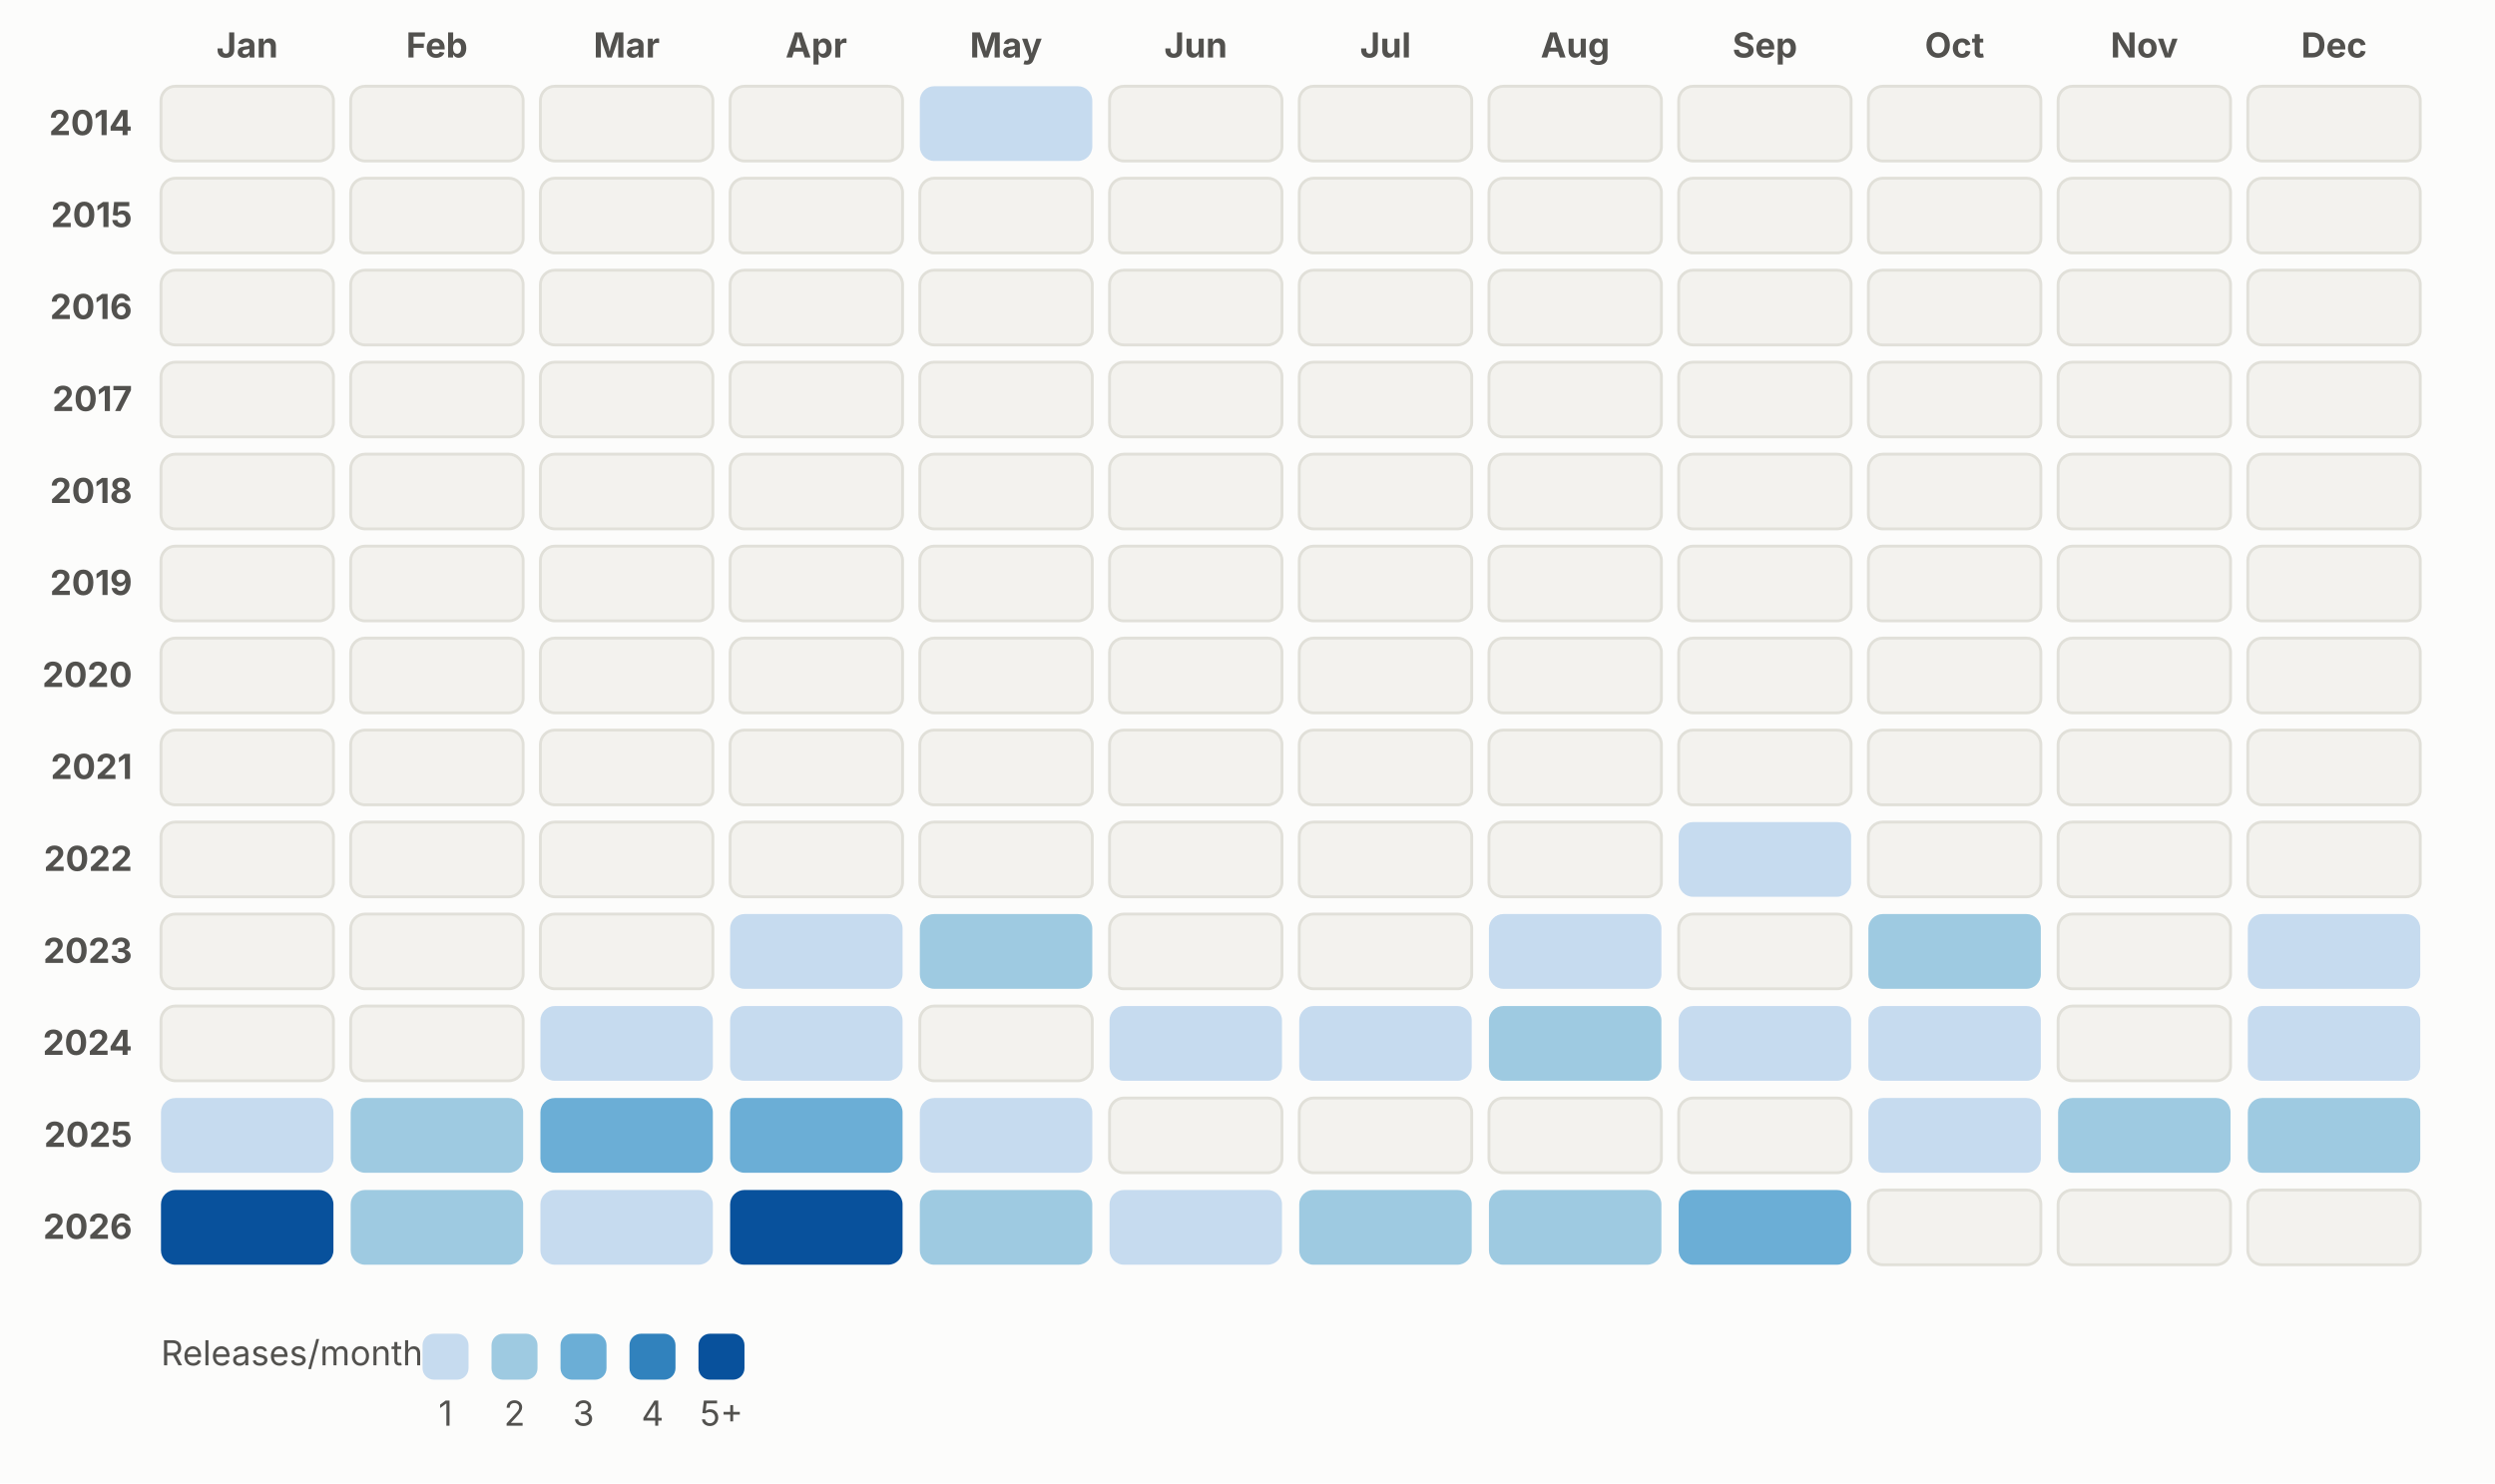
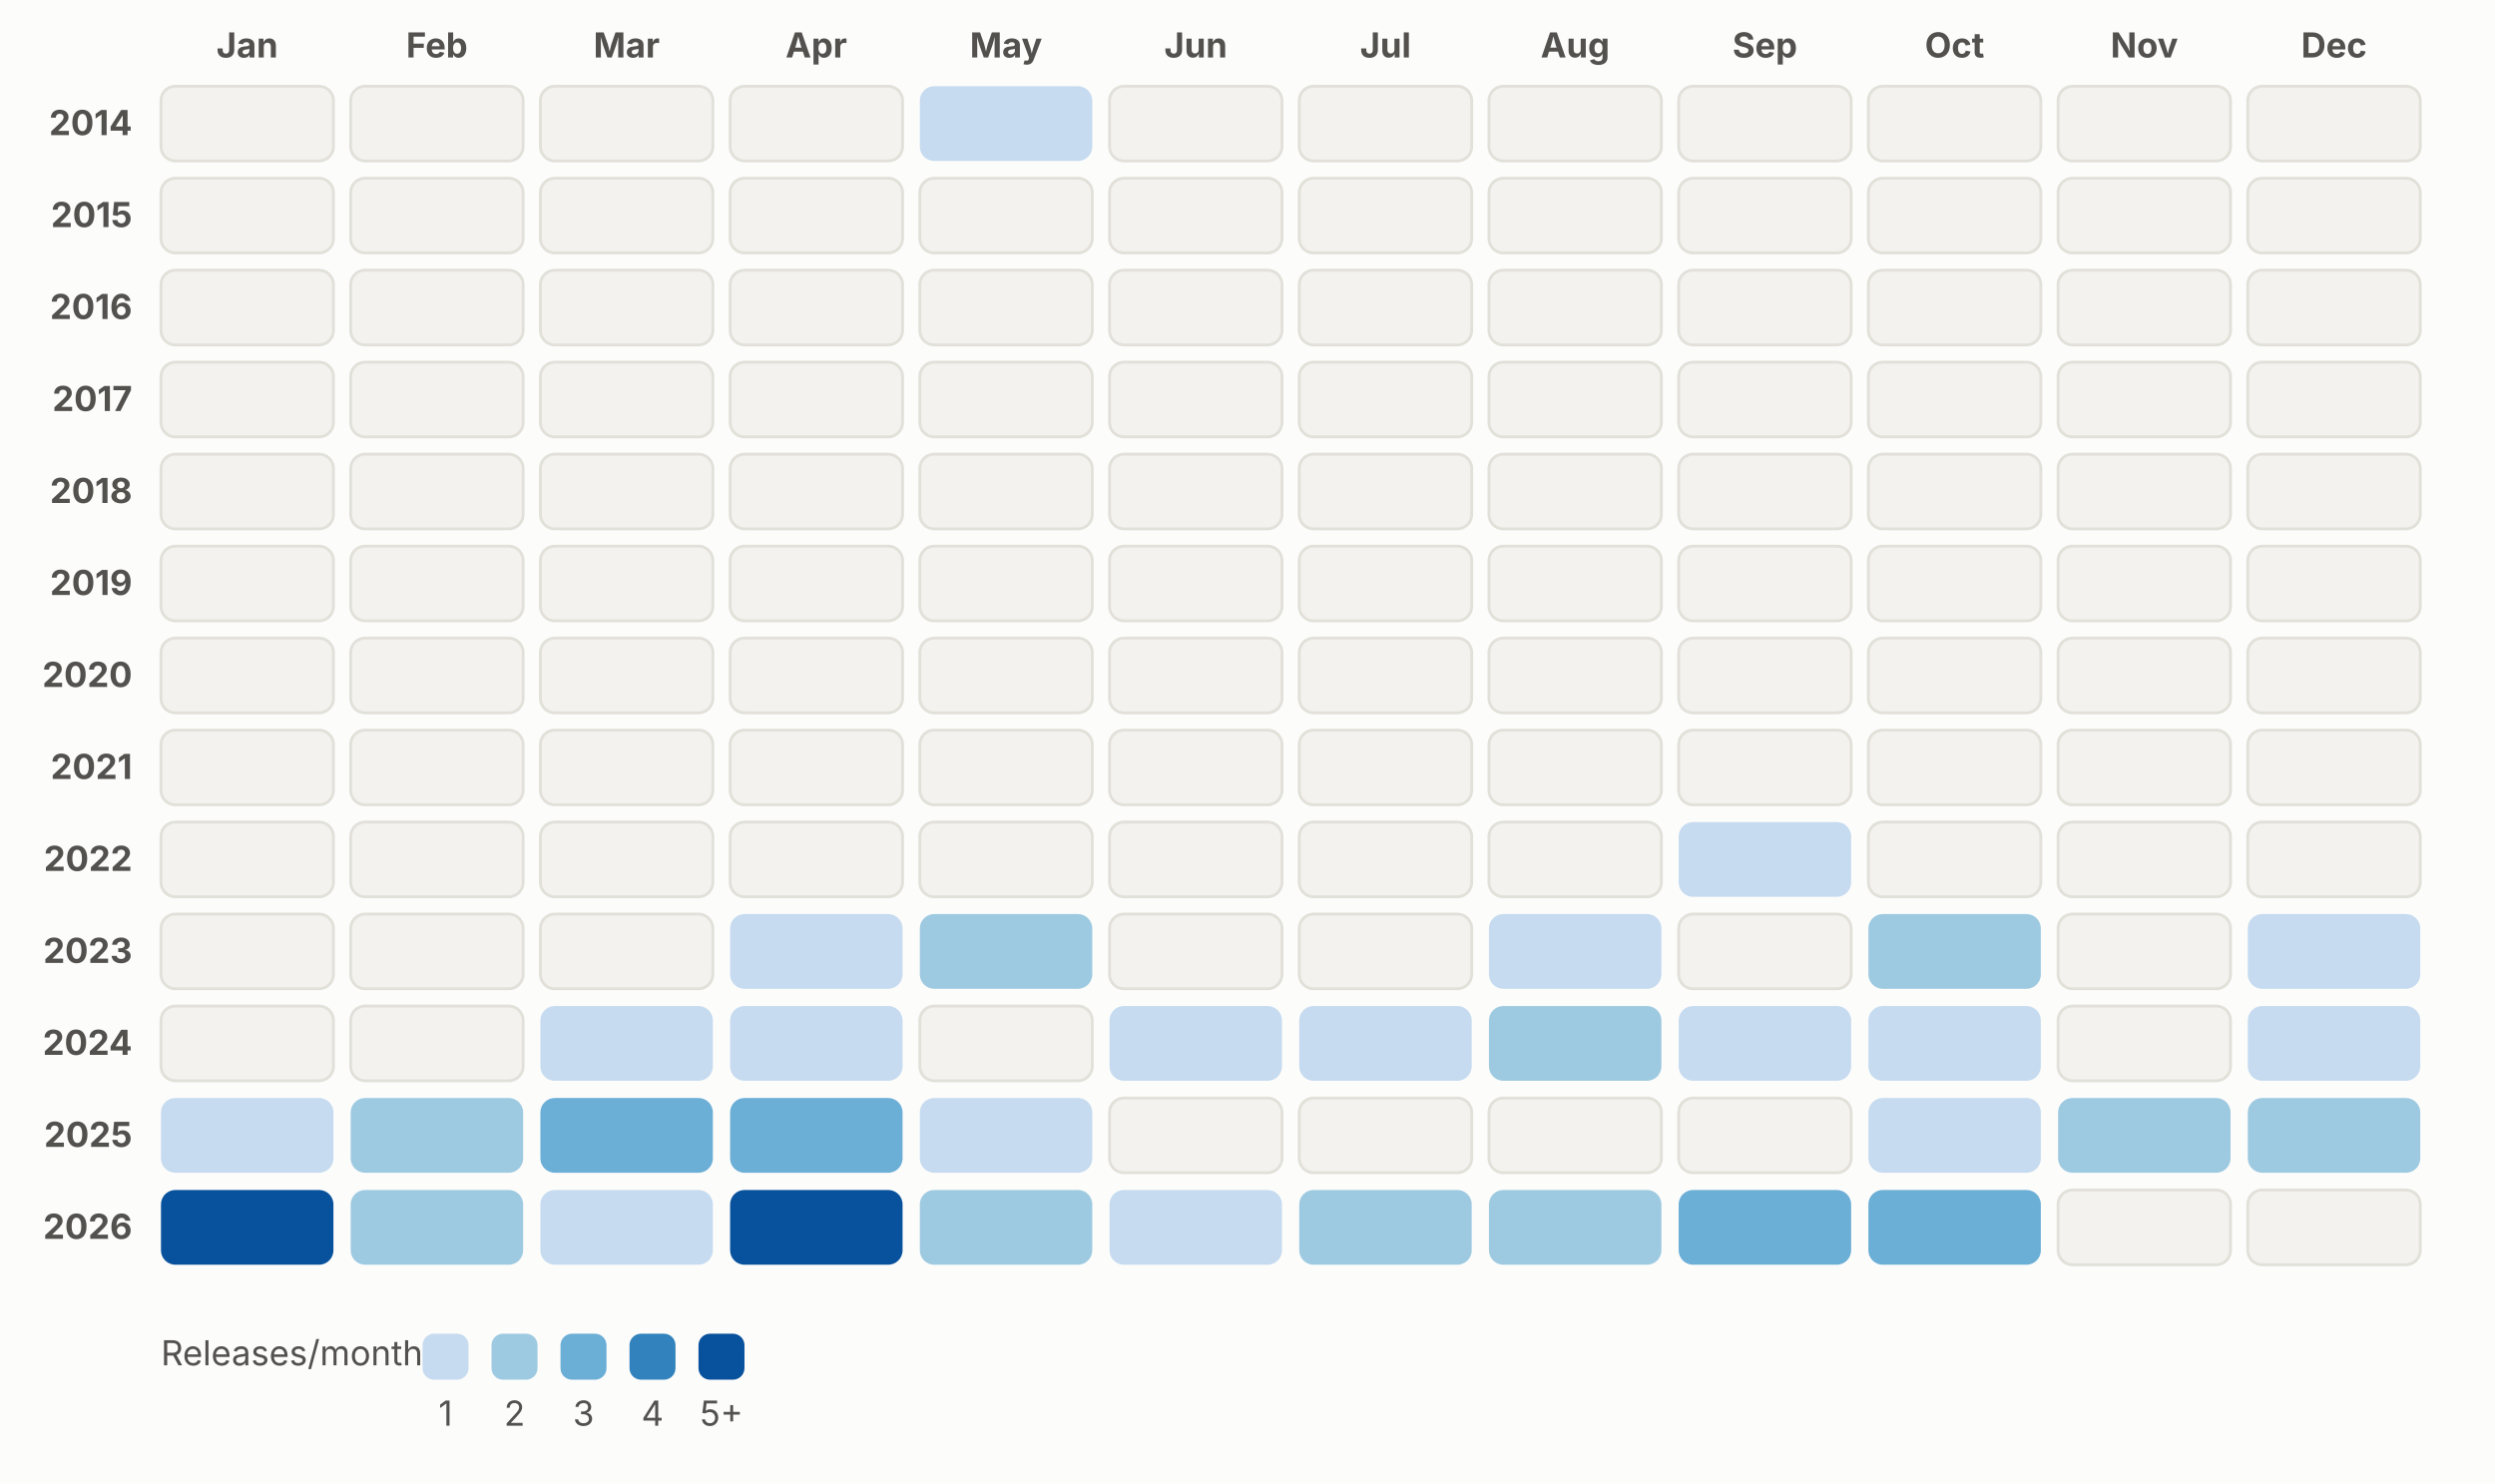
<svg xmlns="http://www.w3.org/2000/svg" width="868" height="516" viewBox="0 0 868 516">
  <rect width="868" height="516" fill="#fcfcfb" />
  <style>text{font-family:"Segoe UI",Inter,Arial,sans-serif;fill:#0b0b0b}.title{font-size:22px;font-weight:700}.sub{font-size:12px;fill:#52514e}.muted{font-size:11px;fill:#898781}.axis{font-size:12px;fill:#898781}.grid{stroke:#e1e0d9;stroke-width:1}.legend{font-size:12px;fill:#52514e}.count{font-size:10px;font-weight:700}.axis-strong{font-size:12px;font-weight:700;fill:#52514e}</style>
  <text x="86.0" y="20" text-anchor="middle" class="axis-strong">Jan</text>
  <text x="152.0" y="20" text-anchor="middle" class="axis-strong">Feb</text>
  <text x="218.0" y="20" text-anchor="middle" class="axis-strong">Mar</text>
  <text x="284.0" y="20" text-anchor="middle" class="axis-strong">Apr</text>
  <text x="350.0" y="20" text-anchor="middle" class="axis-strong">May</text>
  <text x="416.0" y="20" text-anchor="middle" class="axis-strong">Jun</text>
  <text x="482.0" y="20" text-anchor="middle" class="axis-strong">Jul</text>
  <text x="548.0" y="20" text-anchor="middle" class="axis-strong">Aug</text>
  <text x="614.0" y="20" text-anchor="middle" class="axis-strong">Sep</text>
  <text x="680.0" y="20" text-anchor="middle" class="axis-strong">Oct</text>
  <text x="746.0" y="20" text-anchor="middle" class="axis-strong">Nov</text>
  <text x="812.0" y="20" text-anchor="middle" class="axis-strong">Dec</text>
  <text x="46" y="47.0" text-anchor="end" class="axis-strong">2014</text>
  <rect x="56" y="30" width="60" height="26" rx="5" fill="#f3f2ee" stroke="#e1e0d9" stroke-width="1" />
  <rect x="122" y="30" width="60" height="26" rx="5" fill="#f3f2ee" stroke="#e1e0d9" stroke-width="1" />
  <rect x="188" y="30" width="60" height="26" rx="5" fill="#f3f2ee" stroke="#e1e0d9" stroke-width="1" />
  <rect x="254" y="30" width="60" height="26" rx="5" fill="#f3f2ee" stroke="#e1e0d9" stroke-width="1" />
  <rect x="320" y="30" width="60" height="26" rx="5" fill="#c6dbef" />
  <rect x="386" y="30" width="60" height="26" rx="5" fill="#f3f2ee" stroke="#e1e0d9" stroke-width="1" />
  <rect x="452" y="30" width="60" height="26" rx="5" fill="#f3f2ee" stroke="#e1e0d9" stroke-width="1" />
  <rect x="518" y="30" width="60" height="26" rx="5" fill="#f3f2ee" stroke="#e1e0d9" stroke-width="1" />
  <rect x="584" y="30" width="60" height="26" rx="5" fill="#f3f2ee" stroke="#e1e0d9" stroke-width="1" />
  <rect x="650" y="30" width="60" height="26" rx="5" fill="#f3f2ee" stroke="#e1e0d9" stroke-width="1" />
  <rect x="716" y="30" width="60" height="26" rx="5" fill="#f3f2ee" stroke="#e1e0d9" stroke-width="1" />
  <rect x="782" y="30" width="60" height="26" rx="5" fill="#f3f2ee" stroke="#e1e0d9" stroke-width="1" />
  <text x="46" y="79.0" text-anchor="end" class="axis-strong">2015</text>
  <rect x="56" y="62" width="60" height="26" rx="5" fill="#f3f2ee" stroke="#e1e0d9" stroke-width="1" />
  <rect x="122" y="62" width="60" height="26" rx="5" fill="#f3f2ee" stroke="#e1e0d9" stroke-width="1" />
  <rect x="188" y="62" width="60" height="26" rx="5" fill="#f3f2ee" stroke="#e1e0d9" stroke-width="1" />
  <rect x="254" y="62" width="60" height="26" rx="5" fill="#f3f2ee" stroke="#e1e0d9" stroke-width="1" />
  <rect x="320" y="62" width="60" height="26" rx="5" fill="#f3f2ee" stroke="#e1e0d9" stroke-width="1" />
  <rect x="386" y="62" width="60" height="26" rx="5" fill="#f3f2ee" stroke="#e1e0d9" stroke-width="1" />
  <rect x="452" y="62" width="60" height="26" rx="5" fill="#f3f2ee" stroke="#e1e0d9" stroke-width="1" />
  <rect x="518" y="62" width="60" height="26" rx="5" fill="#f3f2ee" stroke="#e1e0d9" stroke-width="1" />
  <rect x="584" y="62" width="60" height="26" rx="5" fill="#f3f2ee" stroke="#e1e0d9" stroke-width="1" />
  <rect x="650" y="62" width="60" height="26" rx="5" fill="#f3f2ee" stroke="#e1e0d9" stroke-width="1" />
  <rect x="716" y="62" width="60" height="26" rx="5" fill="#f3f2ee" stroke="#e1e0d9" stroke-width="1" />
  <rect x="782" y="62" width="60" height="26" rx="5" fill="#f3f2ee" stroke="#e1e0d9" stroke-width="1" />
  <text x="46" y="111.0" text-anchor="end" class="axis-strong">2016</text>
  <rect x="56" y="94" width="60" height="26" rx="5" fill="#f3f2ee" stroke="#e1e0d9" stroke-width="1" />
  <rect x="122" y="94" width="60" height="26" rx="5" fill="#f3f2ee" stroke="#e1e0d9" stroke-width="1" />
  <rect x="188" y="94" width="60" height="26" rx="5" fill="#f3f2ee" stroke="#e1e0d9" stroke-width="1" />
  <rect x="254" y="94" width="60" height="26" rx="5" fill="#f3f2ee" stroke="#e1e0d9" stroke-width="1" />
  <rect x="320" y="94" width="60" height="26" rx="5" fill="#f3f2ee" stroke="#e1e0d9" stroke-width="1" />
  <rect x="386" y="94" width="60" height="26" rx="5" fill="#f3f2ee" stroke="#e1e0d9" stroke-width="1" />
  <rect x="452" y="94" width="60" height="26" rx="5" fill="#f3f2ee" stroke="#e1e0d9" stroke-width="1" />
  <rect x="518" y="94" width="60" height="26" rx="5" fill="#f3f2ee" stroke="#e1e0d9" stroke-width="1" />
  <rect x="584" y="94" width="60" height="26" rx="5" fill="#f3f2ee" stroke="#e1e0d9" stroke-width="1" />
  <rect x="650" y="94" width="60" height="26" rx="5" fill="#f3f2ee" stroke="#e1e0d9" stroke-width="1" />
  <rect x="716" y="94" width="60" height="26" rx="5" fill="#f3f2ee" stroke="#e1e0d9" stroke-width="1" />
  <rect x="782" y="94" width="60" height="26" rx="5" fill="#f3f2ee" stroke="#e1e0d9" stroke-width="1" />
  <text x="46" y="143.0" text-anchor="end" class="axis-strong">2017</text>
  <rect x="56" y="126" width="60" height="26" rx="5" fill="#f3f2ee" stroke="#e1e0d9" stroke-width="1" />
  <rect x="122" y="126" width="60" height="26" rx="5" fill="#f3f2ee" stroke="#e1e0d9" stroke-width="1" />
  <rect x="188" y="126" width="60" height="26" rx="5" fill="#f3f2ee" stroke="#e1e0d9" stroke-width="1" />
  <rect x="254" y="126" width="60" height="26" rx="5" fill="#f3f2ee" stroke="#e1e0d9" stroke-width="1" />
  <rect x="320" y="126" width="60" height="26" rx="5" fill="#f3f2ee" stroke="#e1e0d9" stroke-width="1" />
  <rect x="386" y="126" width="60" height="26" rx="5" fill="#f3f2ee" stroke="#e1e0d9" stroke-width="1" />
  <rect x="452" y="126" width="60" height="26" rx="5" fill="#f3f2ee" stroke="#e1e0d9" stroke-width="1" />
  <rect x="518" y="126" width="60" height="26" rx="5" fill="#f3f2ee" stroke="#e1e0d9" stroke-width="1" />
  <rect x="584" y="126" width="60" height="26" rx="5" fill="#f3f2ee" stroke="#e1e0d9" stroke-width="1" />
  <rect x="650" y="126" width="60" height="26" rx="5" fill="#f3f2ee" stroke="#e1e0d9" stroke-width="1" />
  <rect x="716" y="126" width="60" height="26" rx="5" fill="#f3f2ee" stroke="#e1e0d9" stroke-width="1" />
  <rect x="782" y="126" width="60" height="26" rx="5" fill="#f3f2ee" stroke="#e1e0d9" stroke-width="1" />
  <text x="46" y="175.0" text-anchor="end" class="axis-strong">2018</text>
  <rect x="56" y="158" width="60" height="26" rx="5" fill="#f3f2ee" stroke="#e1e0d9" stroke-width="1" />
  <rect x="122" y="158" width="60" height="26" rx="5" fill="#f3f2ee" stroke="#e1e0d9" stroke-width="1" />
  <rect x="188" y="158" width="60" height="26" rx="5" fill="#f3f2ee" stroke="#e1e0d9" stroke-width="1" />
  <rect x="254" y="158" width="60" height="26" rx="5" fill="#f3f2ee" stroke="#e1e0d9" stroke-width="1" />
  <rect x="320" y="158" width="60" height="26" rx="5" fill="#f3f2ee" stroke="#e1e0d9" stroke-width="1" />
  <rect x="386" y="158" width="60" height="26" rx="5" fill="#f3f2ee" stroke="#e1e0d9" stroke-width="1" />
  <rect x="452" y="158" width="60" height="26" rx="5" fill="#f3f2ee" stroke="#e1e0d9" stroke-width="1" />
  <rect x="518" y="158" width="60" height="26" rx="5" fill="#f3f2ee" stroke="#e1e0d9" stroke-width="1" />
  <rect x="584" y="158" width="60" height="26" rx="5" fill="#f3f2ee" stroke="#e1e0d9" stroke-width="1" />
  <rect x="650" y="158" width="60" height="26" rx="5" fill="#f3f2ee" stroke="#e1e0d9" stroke-width="1" />
  <rect x="716" y="158" width="60" height="26" rx="5" fill="#f3f2ee" stroke="#e1e0d9" stroke-width="1" />
  <rect x="782" y="158" width="60" height="26" rx="5" fill="#f3f2ee" stroke="#e1e0d9" stroke-width="1" />
  <text x="46" y="207.0" text-anchor="end" class="axis-strong">2019</text>
  <rect x="56" y="190" width="60" height="26" rx="5" fill="#f3f2ee" stroke="#e1e0d9" stroke-width="1" />
  <rect x="122" y="190" width="60" height="26" rx="5" fill="#f3f2ee" stroke="#e1e0d9" stroke-width="1" />
  <rect x="188" y="190" width="60" height="26" rx="5" fill="#f3f2ee" stroke="#e1e0d9" stroke-width="1" />
  <rect x="254" y="190" width="60" height="26" rx="5" fill="#f3f2ee" stroke="#e1e0d9" stroke-width="1" />
  <rect x="320" y="190" width="60" height="26" rx="5" fill="#f3f2ee" stroke="#e1e0d9" stroke-width="1" />
  <rect x="386" y="190" width="60" height="26" rx="5" fill="#f3f2ee" stroke="#e1e0d9" stroke-width="1" />
  <rect x="452" y="190" width="60" height="26" rx="5" fill="#f3f2ee" stroke="#e1e0d9" stroke-width="1" />
  <rect x="518" y="190" width="60" height="26" rx="5" fill="#f3f2ee" stroke="#e1e0d9" stroke-width="1" />
  <rect x="584" y="190" width="60" height="26" rx="5" fill="#f3f2ee" stroke="#e1e0d9" stroke-width="1" />
  <rect x="650" y="190" width="60" height="26" rx="5" fill="#f3f2ee" stroke="#e1e0d9" stroke-width="1" />
  <rect x="716" y="190" width="60" height="26" rx="5" fill="#f3f2ee" stroke="#e1e0d9" stroke-width="1" />
  <rect x="782" y="190" width="60" height="26" rx="5" fill="#f3f2ee" stroke="#e1e0d9" stroke-width="1" />
  <text x="46" y="239.0" text-anchor="end" class="axis-strong">2020</text>
  <rect x="56" y="222" width="60" height="26" rx="5" fill="#f3f2ee" stroke="#e1e0d9" stroke-width="1" />
  <rect x="122" y="222" width="60" height="26" rx="5" fill="#f3f2ee" stroke="#e1e0d9" stroke-width="1" />
  <rect x="188" y="222" width="60" height="26" rx="5" fill="#f3f2ee" stroke="#e1e0d9" stroke-width="1" />
  <rect x="254" y="222" width="60" height="26" rx="5" fill="#f3f2ee" stroke="#e1e0d9" stroke-width="1" />
  <rect x="320" y="222" width="60" height="26" rx="5" fill="#f3f2ee" stroke="#e1e0d9" stroke-width="1" />
  <rect x="386" y="222" width="60" height="26" rx="5" fill="#f3f2ee" stroke="#e1e0d9" stroke-width="1" />
  <rect x="452" y="222" width="60" height="26" rx="5" fill="#f3f2ee" stroke="#e1e0d9" stroke-width="1" />
  <rect x="518" y="222" width="60" height="26" rx="5" fill="#f3f2ee" stroke="#e1e0d9" stroke-width="1" />
  <rect x="584" y="222" width="60" height="26" rx="5" fill="#f3f2ee" stroke="#e1e0d9" stroke-width="1" />
  <rect x="650" y="222" width="60" height="26" rx="5" fill="#f3f2ee" stroke="#e1e0d9" stroke-width="1" />
  <rect x="716" y="222" width="60" height="26" rx="5" fill="#f3f2ee" stroke="#e1e0d9" stroke-width="1" />
  <rect x="782" y="222" width="60" height="26" rx="5" fill="#f3f2ee" stroke="#e1e0d9" stroke-width="1" />
  <text x="46" y="271.0" text-anchor="end" class="axis-strong">2021</text>
  <rect x="56" y="254" width="60" height="26" rx="5" fill="#f3f2ee" stroke="#e1e0d9" stroke-width="1" />
  <rect x="122" y="254" width="60" height="26" rx="5" fill="#f3f2ee" stroke="#e1e0d9" stroke-width="1" />
  <rect x="188" y="254" width="60" height="26" rx="5" fill="#f3f2ee" stroke="#e1e0d9" stroke-width="1" />
  <rect x="254" y="254" width="60" height="26" rx="5" fill="#f3f2ee" stroke="#e1e0d9" stroke-width="1" />
  <rect x="320" y="254" width="60" height="26" rx="5" fill="#f3f2ee" stroke="#e1e0d9" stroke-width="1" />
  <rect x="386" y="254" width="60" height="26" rx="5" fill="#f3f2ee" stroke="#e1e0d9" stroke-width="1" />
  <rect x="452" y="254" width="60" height="26" rx="5" fill="#f3f2ee" stroke="#e1e0d9" stroke-width="1" />
  <rect x="518" y="254" width="60" height="26" rx="5" fill="#f3f2ee" stroke="#e1e0d9" stroke-width="1" />
  <rect x="584" y="254" width="60" height="26" rx="5" fill="#f3f2ee" stroke="#e1e0d9" stroke-width="1" />
  <rect x="650" y="254" width="60" height="26" rx="5" fill="#f3f2ee" stroke="#e1e0d9" stroke-width="1" />
  <rect x="716" y="254" width="60" height="26" rx="5" fill="#f3f2ee" stroke="#e1e0d9" stroke-width="1" />
  <rect x="782" y="254" width="60" height="26" rx="5" fill="#f3f2ee" stroke="#e1e0d9" stroke-width="1" />
  <text x="46" y="303.0" text-anchor="end" class="axis-strong">2022</text>
  <rect x="56" y="286" width="60" height="26" rx="5" fill="#f3f2ee" stroke="#e1e0d9" stroke-width="1" />
  <rect x="122" y="286" width="60" height="26" rx="5" fill="#f3f2ee" stroke="#e1e0d9" stroke-width="1" />
  <rect x="188" y="286" width="60" height="26" rx="5" fill="#f3f2ee" stroke="#e1e0d9" stroke-width="1" />
  <rect x="254" y="286" width="60" height="26" rx="5" fill="#f3f2ee" stroke="#e1e0d9" stroke-width="1" />
  <rect x="320" y="286" width="60" height="26" rx="5" fill="#f3f2ee" stroke="#e1e0d9" stroke-width="1" />
  <rect x="386" y="286" width="60" height="26" rx="5" fill="#f3f2ee" stroke="#e1e0d9" stroke-width="1" />
  <rect x="452" y="286" width="60" height="26" rx="5" fill="#f3f2ee" stroke="#e1e0d9" stroke-width="1" />
  <rect x="518" y="286" width="60" height="26" rx="5" fill="#f3f2ee" stroke="#e1e0d9" stroke-width="1" />
  <rect x="584" y="286" width="60" height="26" rx="5" fill="#c6dbef" />
  <rect x="650" y="286" width="60" height="26" rx="5" fill="#f3f2ee" stroke="#e1e0d9" stroke-width="1" />
  <rect x="716" y="286" width="60" height="26" rx="5" fill="#f3f2ee" stroke="#e1e0d9" stroke-width="1" />
  <rect x="782" y="286" width="60" height="26" rx="5" fill="#f3f2ee" stroke="#e1e0d9" stroke-width="1" />
  <text x="46" y="335.0" text-anchor="end" class="axis-strong">2023</text>
  <rect x="56" y="318" width="60" height="26" rx="5" fill="#f3f2ee" stroke="#e1e0d9" stroke-width="1" />
  <rect x="122" y="318" width="60" height="26" rx="5" fill="#f3f2ee" stroke="#e1e0d9" stroke-width="1" />
  <rect x="188" y="318" width="60" height="26" rx="5" fill="#f3f2ee" stroke="#e1e0d9" stroke-width="1" />
  <rect x="254" y="318" width="60" height="26" rx="5" fill="#c6dbef" />
  <rect x="320" y="318" width="60" height="26" rx="5" fill="#9ecae1" />
  <rect x="386" y="318" width="60" height="26" rx="5" fill="#f3f2ee" stroke="#e1e0d9" stroke-width="1" />
  <rect x="452" y="318" width="60" height="26" rx="5" fill="#f3f2ee" stroke="#e1e0d9" stroke-width="1" />
  <rect x="518" y="318" width="60" height="26" rx="5" fill="#c6dbef" />
  <rect x="584" y="318" width="60" height="26" rx="5" fill="#f3f2ee" stroke="#e1e0d9" stroke-width="1" />
  <rect x="650" y="318" width="60" height="26" rx="5" fill="#9ecae1" />
  <rect x="716" y="318" width="60" height="26" rx="5" fill="#f3f2ee" stroke="#e1e0d9" stroke-width="1" />
  <rect x="782" y="318" width="60" height="26" rx="5" fill="#c6dbef" />
  <text x="46" y="367.0" text-anchor="end" class="axis-strong">2024</text>
  <rect x="56" y="350" width="60" height="26" rx="5" fill="#f3f2ee" stroke="#e1e0d9" stroke-width="1" />
  <rect x="122" y="350" width="60" height="26" rx="5" fill="#f3f2ee" stroke="#e1e0d9" stroke-width="1" />
  <rect x="188" y="350" width="60" height="26" rx="5" fill="#c6dbef" />
  <rect x="254" y="350" width="60" height="26" rx="5" fill="#c6dbef" />
  <rect x="320" y="350" width="60" height="26" rx="5" fill="#f3f2ee" stroke="#e1e0d9" stroke-width="1" />
  <rect x="386" y="350" width="60" height="26" rx="5" fill="#c6dbef" />
  <rect x="452" y="350" width="60" height="26" rx="5" fill="#c6dbef" />
  <rect x="518" y="350" width="60" height="26" rx="5" fill="#9ecae1" />
  <rect x="584" y="350" width="60" height="26" rx="5" fill="#c6dbef" />
  <rect x="650" y="350" width="60" height="26" rx="5" fill="#c6dbef" />
  <rect x="716" y="350" width="60" height="26" rx="5" fill="#f3f2ee" stroke="#e1e0d9" stroke-width="1" />
  <rect x="782" y="350" width="60" height="26" rx="5" fill="#c6dbef" />
  <text x="46" y="399.0" text-anchor="end" class="axis-strong">2025</text>
  <rect x="56" y="382" width="60" height="26" rx="5" fill="#c6dbef" />
  <rect x="122" y="382" width="60" height="26" rx="5" fill="#9ecae1" />
  <rect x="188" y="382" width="60" height="26" rx="5" fill="#6baed6" />
  <rect x="254" y="382" width="60" height="26" rx="5" fill="#6baed6" />
  <rect x="320" y="382" width="60" height="26" rx="5" fill="#c6dbef" />
  <rect x="386" y="382" width="60" height="26" rx="5" fill="#f3f2ee" stroke="#e1e0d9" stroke-width="1" />
  <rect x="452" y="382" width="60" height="26" rx="5" fill="#f3f2ee" stroke="#e1e0d9" stroke-width="1" />
  <rect x="518" y="382" width="60" height="26" rx="5" fill="#f3f2ee" stroke="#e1e0d9" stroke-width="1" />
  <rect x="584" y="382" width="60" height="26" rx="5" fill="#f3f2ee" stroke="#e1e0d9" stroke-width="1" />
  <rect x="650" y="382" width="60" height="26" rx="5" fill="#c6dbef" />
  <rect x="716" y="382" width="60" height="26" rx="5" fill="#9ecae1" />
  <rect x="782" y="382" width="60" height="26" rx="5" fill="#9ecae1" />
  <text x="46" y="431.0" text-anchor="end" class="axis-strong">2026</text>
  <rect x="56" y="414" width="60" height="26" rx="5" fill="#08519c" />
  <rect x="122" y="414" width="60" height="26" rx="5" fill="#9ecae1" />
  <rect x="188" y="414" width="60" height="26" rx="5" fill="#c6dbef" />
  <rect x="254" y="414" width="60" height="26" rx="5" fill="#08519c" />
  <rect x="320" y="414" width="60" height="26" rx="5" fill="#9ecae1" />
  <rect x="386" y="414" width="60" height="26" rx="5" fill="#c6dbef" />
  <rect x="452" y="414" width="60" height="26" rx="5" fill="#9ecae1" />
  <rect x="518" y="414" width="60" height="26" rx="5" fill="#9ecae1" />
  <rect x="584" y="414" width="60" height="26" rx="5" fill="#6baed6" />
-   <rect x="650" y="414" width="60" height="26" rx="5" fill="#f3f2ee" stroke="#e1e0d9" stroke-width="1" />
+   <rect x="650" y="414" width="60" height="26" rx="5" fill="#6baed6" />
  <rect x="716" y="414" width="60" height="26" rx="5" fill="#f3f2ee" stroke="#e1e0d9" stroke-width="1" />
  <rect x="782" y="414" width="60" height="26" rx="5" fill="#f3f2ee" stroke="#e1e0d9" stroke-width="1" />
  <text x="56" y="475" class="legend">Releases/month:</text>
  <rect x="147" y="464" width="16" height="16" rx="4" fill="#c6dbef" />
  <text x="155" y="496" text-anchor="middle" class="legend">1</text>
  <rect x="171" y="464" width="16" height="16" rx="4" fill="#9ecae1" />
  <text x="179" y="496" text-anchor="middle" class="legend">2</text>
  <rect x="195" y="464" width="16" height="16" rx="4" fill="#6baed6" />
  <text x="203" y="496" text-anchor="middle" class="legend">3</text>
  <rect x="219" y="464" width="16" height="16" rx="4" fill="#3182bd" />
  <text x="227" y="496" text-anchor="middle" class="legend">4</text>
  <rect x="243" y="464" width="16" height="16" rx="4" fill="#08519c" />
  <text x="251" y="496" text-anchor="middle" class="legend">5+</text>
</svg>
